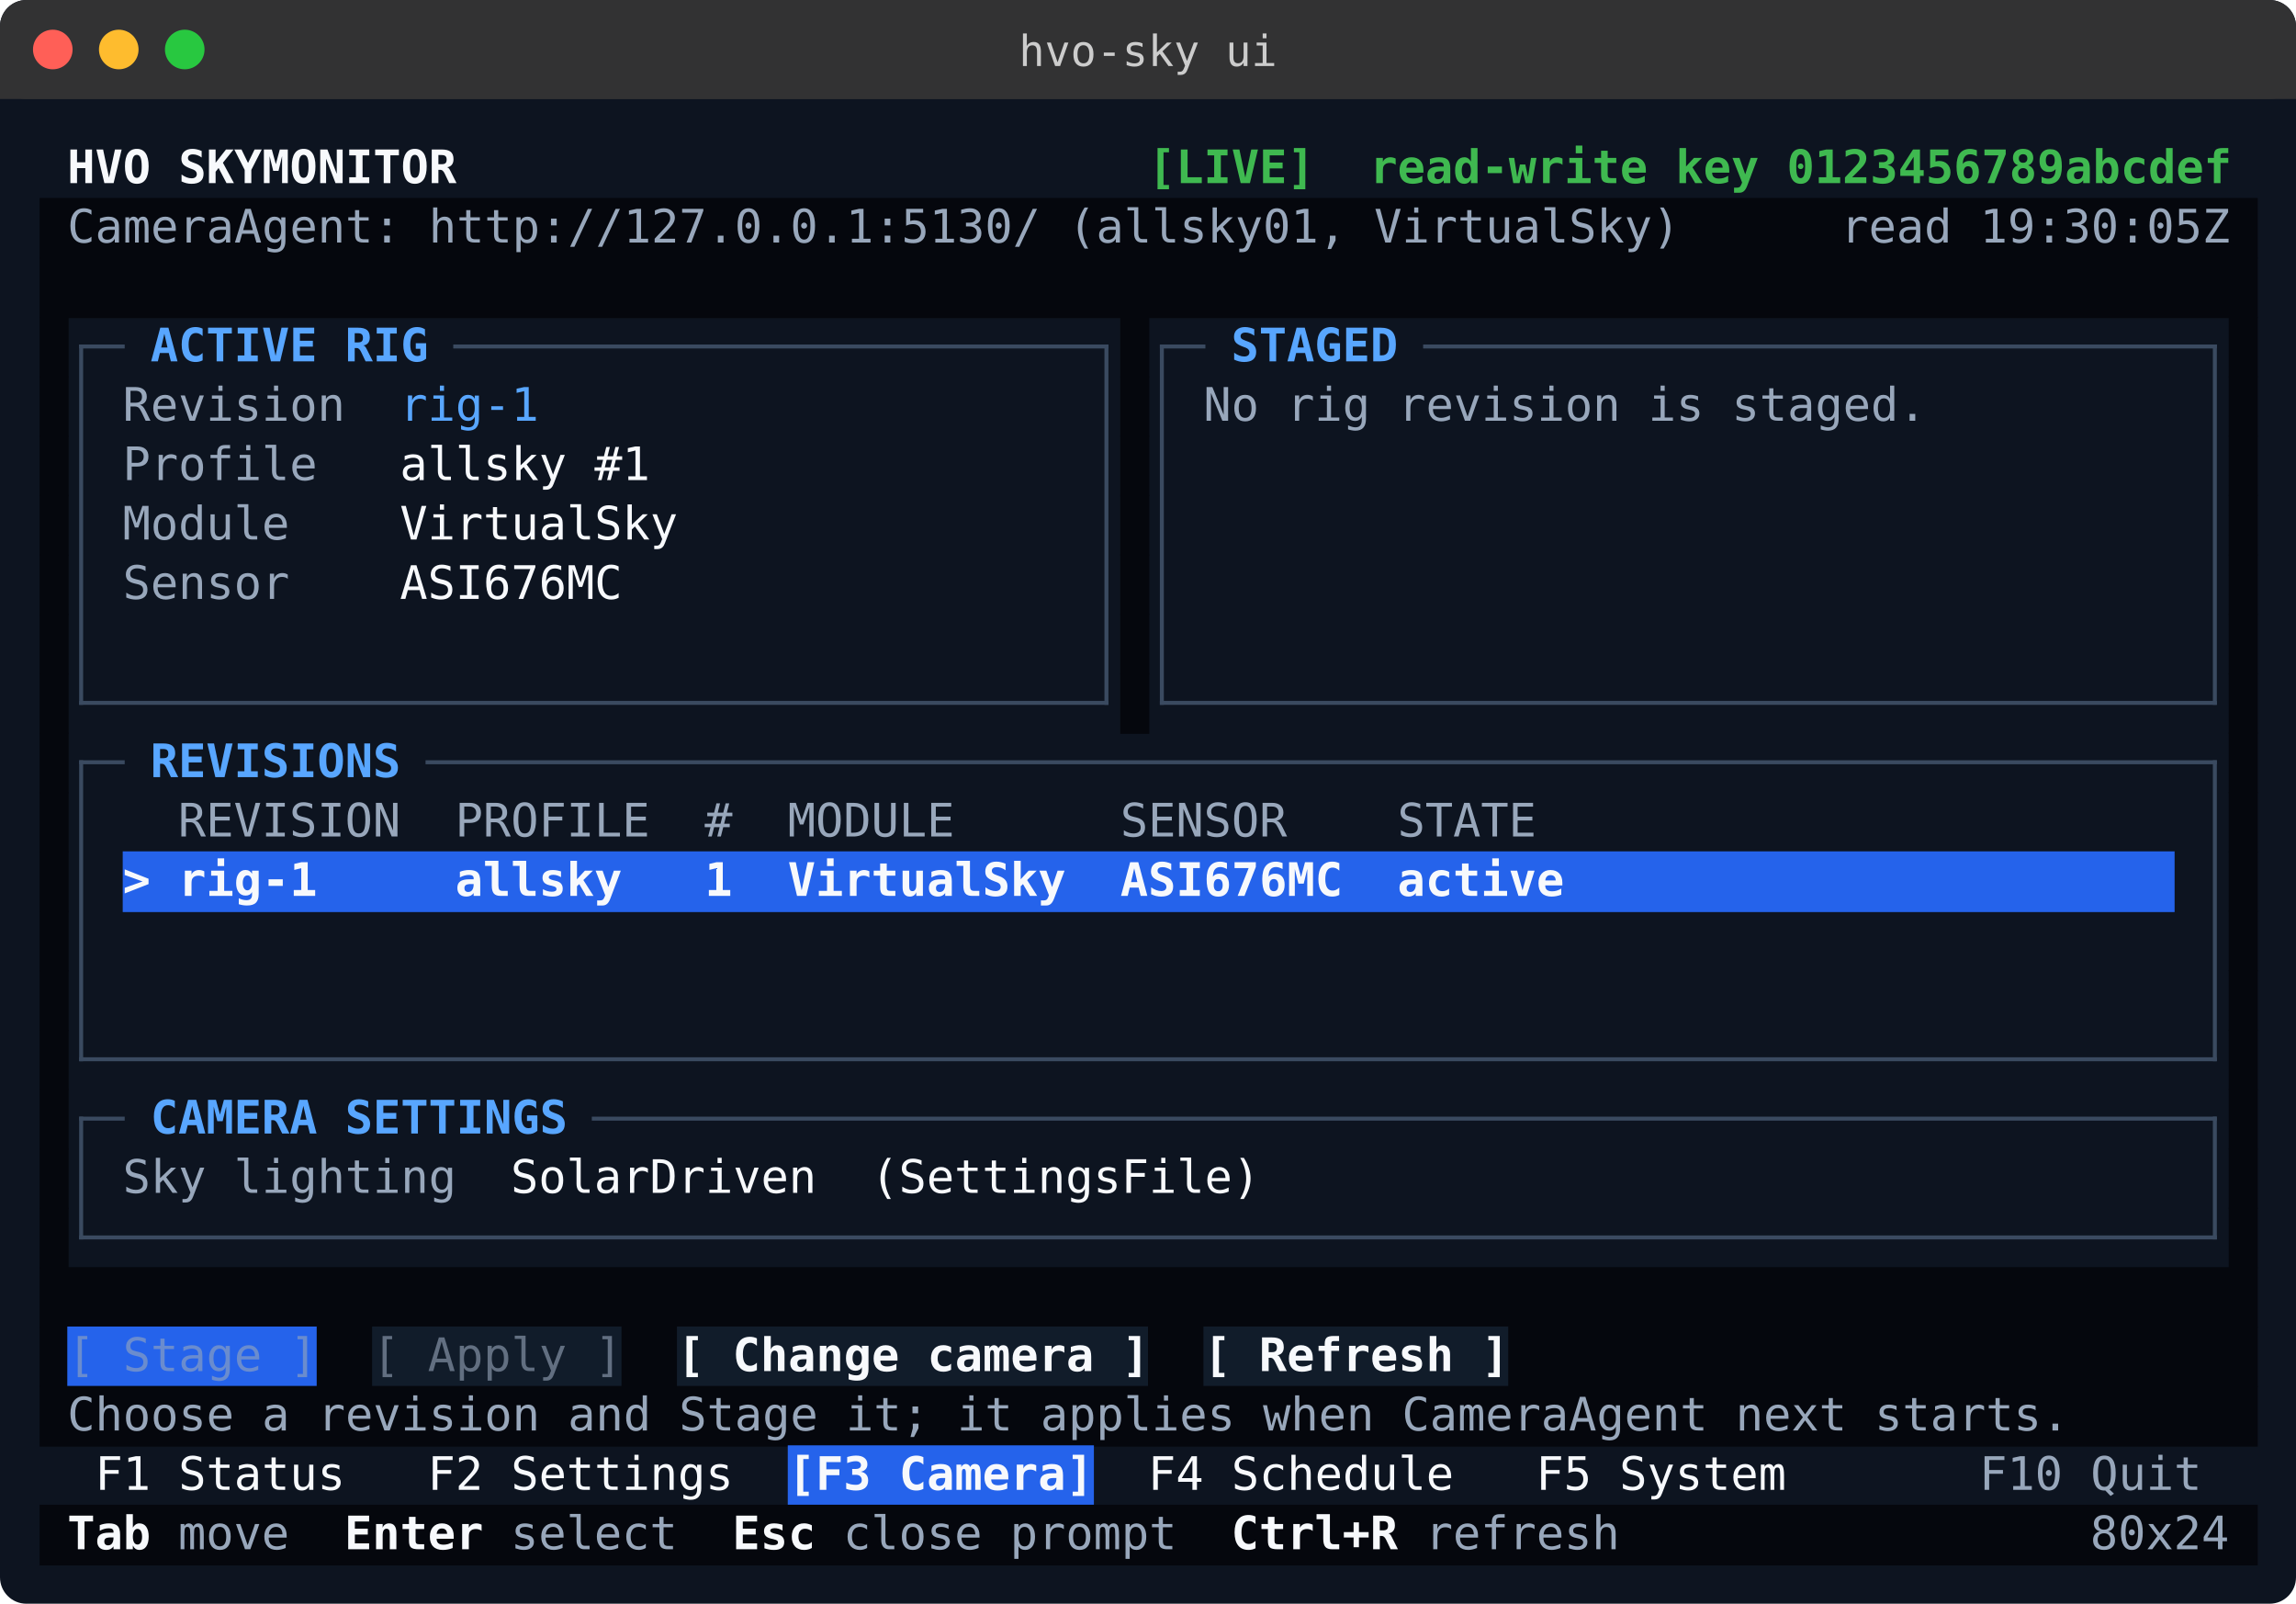
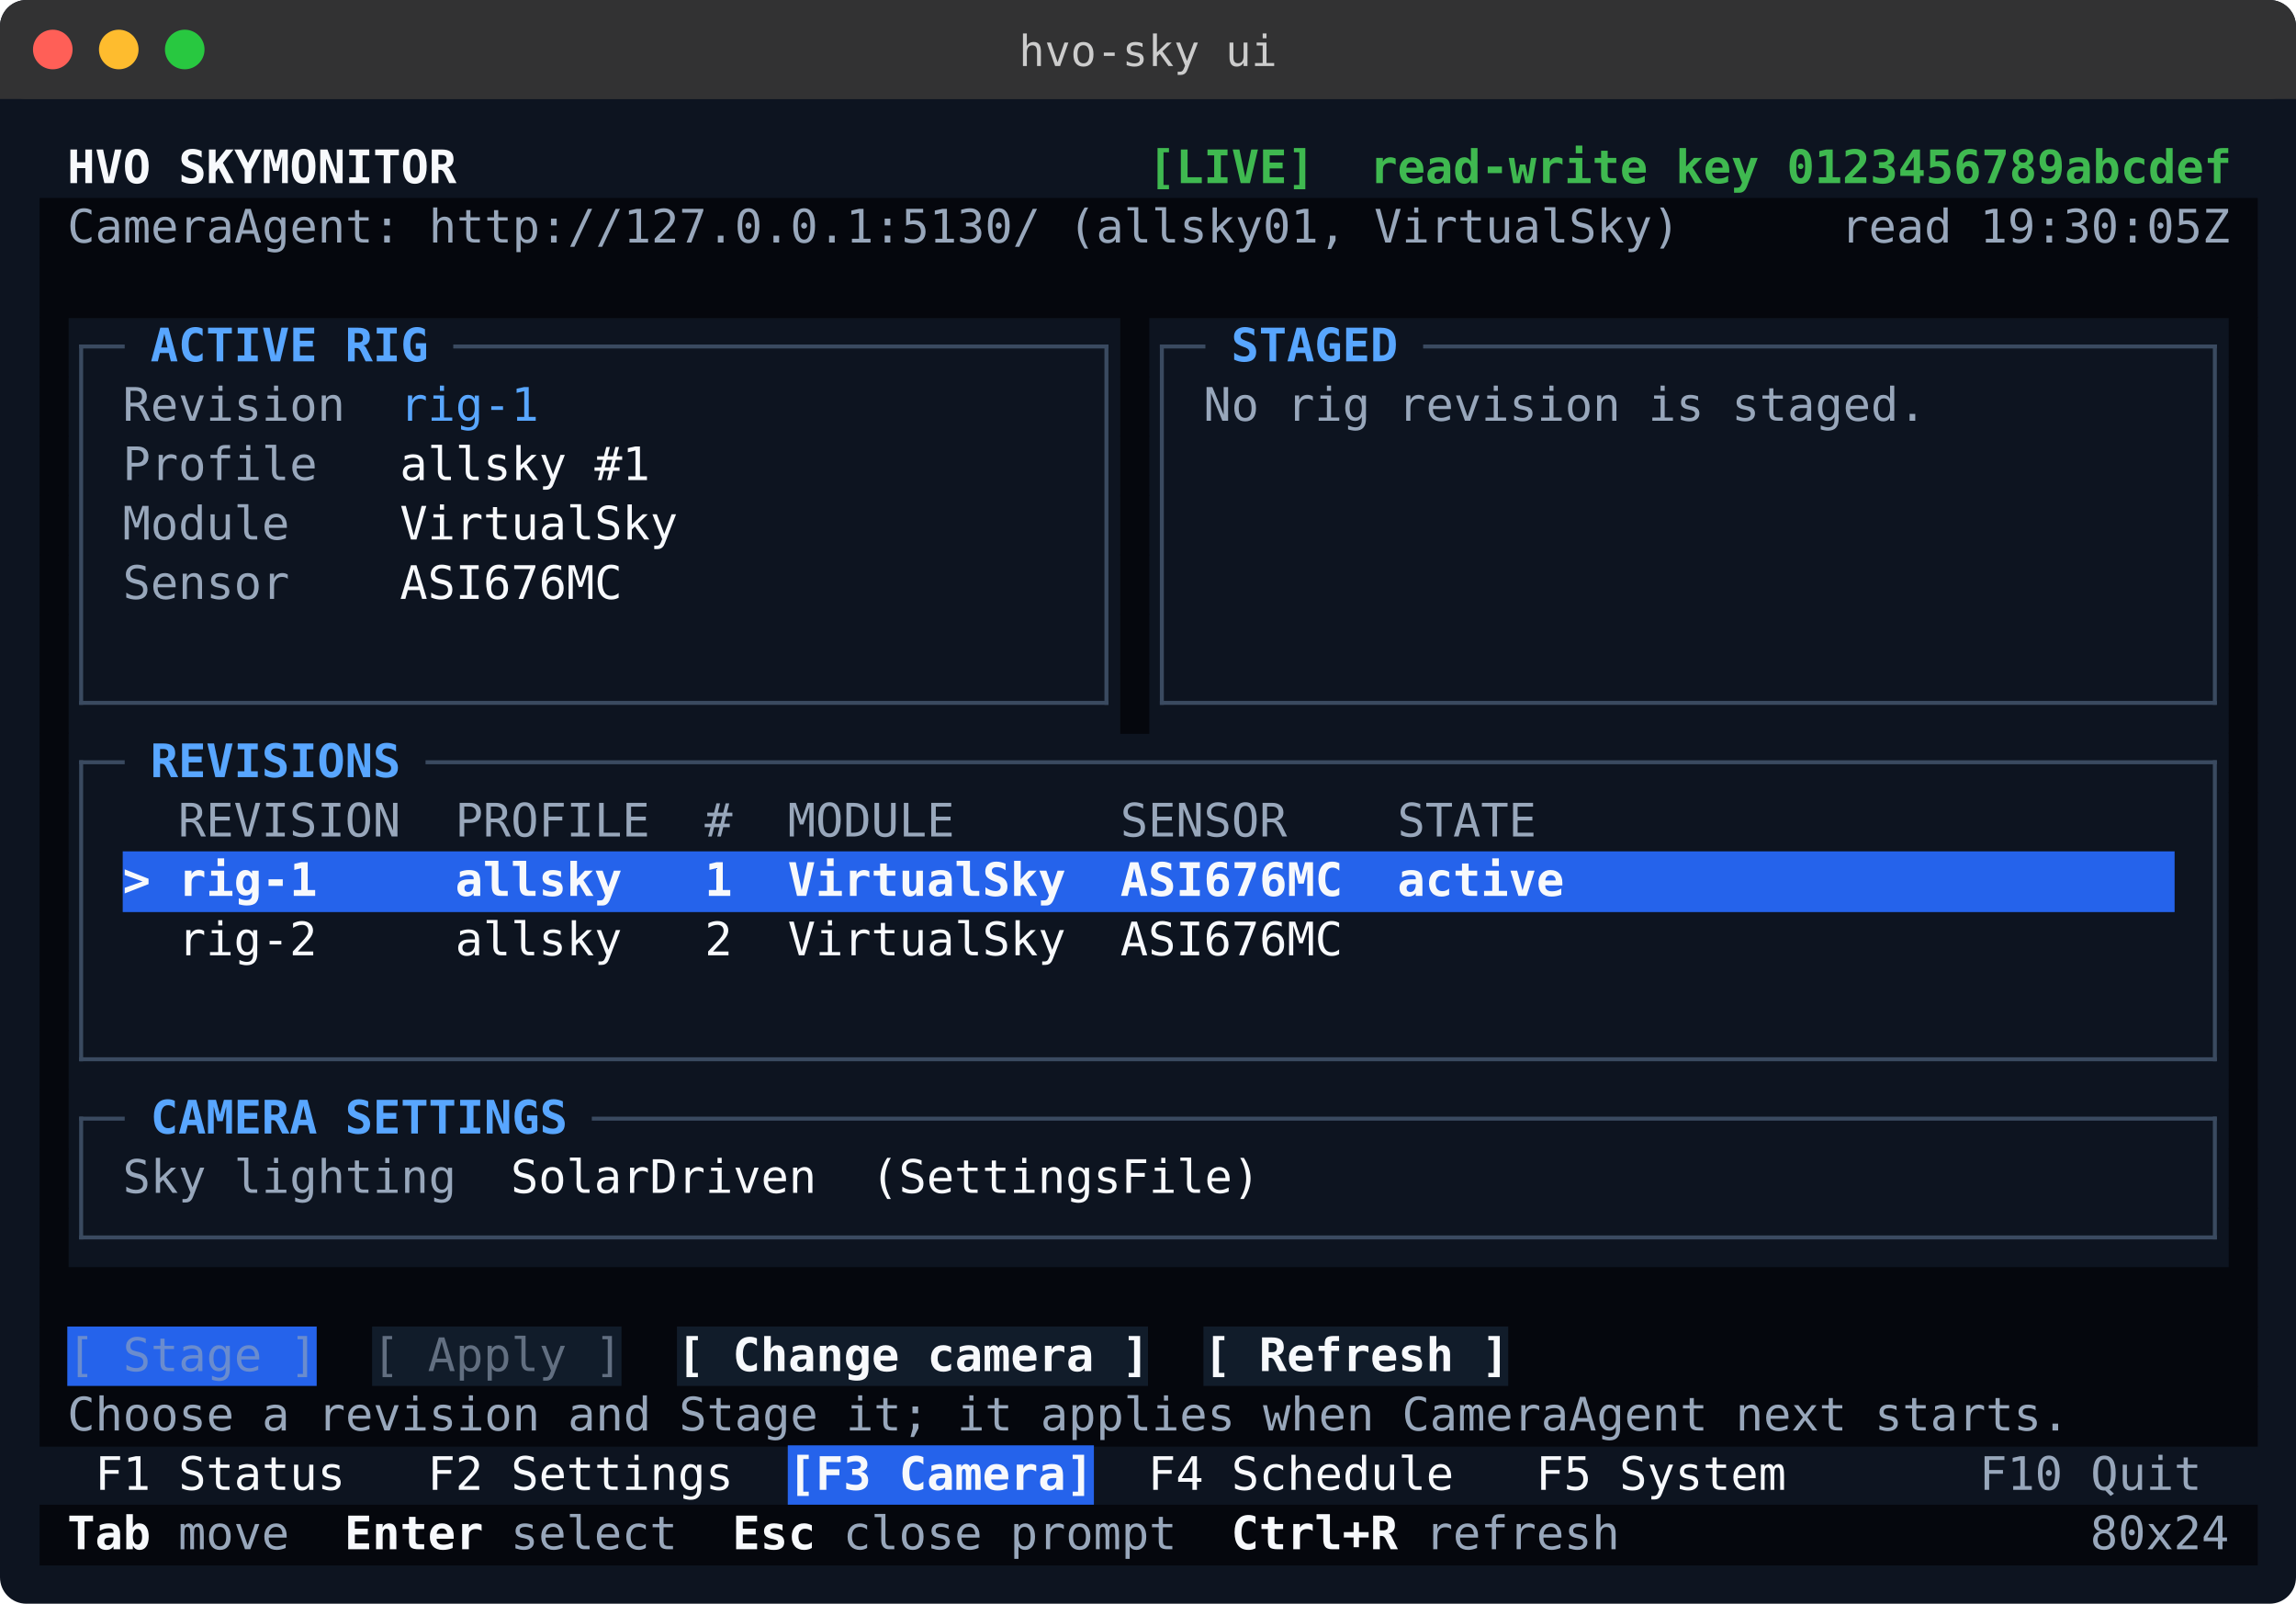
<svg xmlns="http://www.w3.org/2000/svg" width="696" height="486" viewBox="0 0 696.00 486.00" role="img" aria-label="hvo-sky ui">
  <g font-family="ui-monospace, SFMono-Regular, 'Cascadia Mono', 'DejaVu Sans Mono', Menlo, Consolas, 'Liberation Mono', monospace" font-size="14" xml:space="preserve" style="white-space: pre">
    <rect x="0" y="0" width="696.00" height="486.00" rx="8" fill="#0d1420" />
    <rect x="0" y="0" width="696.00" height="30" rx="8" fill="#323233" />
    <rect x="0" y="22" width="696.00" height="8" fill="#323233" />
    <circle cx="16" cy="15.0" r="6" fill="#ff5f57" />
    <circle cx="36" cy="15.0" r="6" fill="#febc2e" />
    <circle cx="56" cy="15.0" r="6" fill="#28c840" />
    <text x="348.00" y="20.0" fill="#cccccc" text-anchor="middle" font-size="13">hvo-sky ui</text>
    <rect x="12.00" y="60" width="672.40" height="18.4" fill="#05070d" />
    <rect x="12.00" y="78" width="672.40" height="18.4" fill="#05070d" />
    <rect x="12.00" y="96" width="8.80" height="18.4" fill="#05070d" />
    <rect x="339.60" y="96" width="8.80" height="18.4" fill="#05070d" />
    <rect x="675.60" y="96" width="8.80" height="18.4" fill="#05070d" />
    <rect x="12.00" y="114" width="8.80" height="18.4" fill="#05070d" />
    <rect x="339.60" y="114" width="8.80" height="18.4" fill="#05070d" />
    <rect x="675.60" y="114" width="8.80" height="18.4" fill="#05070d" />
    <rect x="12.00" y="132" width="8.80" height="18.4" fill="#05070d" />
    <rect x="339.60" y="132" width="8.80" height="18.4" fill="#05070d" />
    <rect x="675.60" y="132" width="8.80" height="18.4" fill="#05070d" />
    <rect x="12.00" y="150" width="8.80" height="18.4" fill="#05070d" />
    <rect x="339.60" y="150" width="8.80" height="18.4" fill="#05070d" />
    <rect x="675.60" y="150" width="8.80" height="18.4" fill="#05070d" />
    <rect x="12.00" y="168" width="8.80" height="18.4" fill="#05070d" />
    <rect x="339.60" y="168" width="8.80" height="18.4" fill="#05070d" />
    <rect x="675.60" y="168" width="8.80" height="18.4" fill="#05070d" />
    <rect x="12.00" y="186" width="8.80" height="18.4" fill="#05070d" />
    <rect x="339.60" y="186" width="8.80" height="18.4" fill="#05070d" />
    <rect x="675.60" y="186" width="8.80" height="18.4" fill="#05070d" />
    <rect x="12.00" y="204" width="8.80" height="18.4" fill="#05070d" />
    <rect x="339.60" y="204" width="8.80" height="18.4" fill="#05070d" />
    <rect x="675.60" y="204" width="8.80" height="18.4" fill="#05070d" />
    <rect x="12.00" y="222" width="8.80" height="18.4" fill="#05070d" />
    <rect x="675.60" y="222" width="8.80" height="18.4" fill="#05070d" />
    <rect x="12.00" y="240" width="8.80" height="18.4" fill="#05070d" />
    <rect x="675.60" y="240" width="8.80" height="18.4" fill="#05070d" />
    <rect x="12.00" y="258" width="8.80" height="18.4" fill="#05070d" />
    <rect x="37.20" y="258" width="622.00" height="18.4" fill="#2563eb" />
    <rect x="675.60" y="258" width="8.80" height="18.4" fill="#05070d" />
    <rect x="12.00" y="276" width="8.80" height="18.4" fill="#05070d" />
    <rect x="675.60" y="276" width="8.80" height="18.4" fill="#05070d" />
    <rect x="12.00" y="294" width="8.80" height="18.4" fill="#05070d" />
    <rect x="675.60" y="294" width="8.80" height="18.4" fill="#05070d" />
    <rect x="12.00" y="312" width="8.80" height="18.4" fill="#05070d" />
    <rect x="675.60" y="312" width="8.80" height="18.4" fill="#05070d" />
    <rect x="12.00" y="330" width="8.80" height="18.4" fill="#05070d" />
    <rect x="675.60" y="330" width="8.80" height="18.4" fill="#05070d" />
    <rect x="12.00" y="348" width="8.80" height="18.4" fill="#05070d" />
    <rect x="675.60" y="348" width="8.80" height="18.4" fill="#05070d" />
    <rect x="12.00" y="366" width="8.80" height="18.4" fill="#05070d" />
    <rect x="675.60" y="366" width="8.80" height="18.4" fill="#05070d" />
    <rect x="12.00" y="384" width="672.40" height="18.4" fill="#05070d" />
    <rect x="12.00" y="402" width="8.80" height="18.4" fill="#05070d" />
    <rect x="20.40" y="402" width="76.00" height="18.4" fill="#2563eb" />
    <rect x="96.00" y="402" width="17.20" height="18.4" fill="#05070d" />
    <rect x="112.80" y="402" width="76.00" height="18.4" fill="#111c2a" />
    <rect x="188.40" y="402" width="17.20" height="18.4" fill="#05070d" />
    <rect x="205.20" y="402" width="143.20" height="18.4" fill="#111c2a" />
    <rect x="348.00" y="402" width="17.20" height="18.4" fill="#05070d" />
    <rect x="364.80" y="402" width="92.80" height="18.4" fill="#111c2a" />
    <rect x="457.20" y="402" width="227.20" height="18.4" fill="#05070d" />
    <rect x="12.00" y="420" width="672.40" height="18.4" fill="#05070d" />
    <rect x="238.80" y="438" width="92.80" height="18.4" fill="#2563eb" />
    <rect x="12.00" y="456" width="672.40" height="18.4" fill="#05070d" />
    <line x1="24.60" y1="104.40" x2="24.60" y2="213.60" stroke="#3a4a60" stroke-width="1.2" />
    <line x1="24.60" y1="230.40" x2="24.60" y2="321.60" stroke="#3a4a60" stroke-width="1.2" />
    <line x1="24.60" y1="338.40" x2="24.60" y2="375.60" stroke="#3a4a60" stroke-width="1.2" />
    <line x1="24.00" y1="105.00" x2="37.80" y2="105.00" stroke="#3a4a60" stroke-width="1.2" />
    <line x1="137.40" y1="105.00" x2="336.00" y2="105.00" stroke="#3a4a60" stroke-width="1.2" />
    <line x1="351.60" y1="105.00" x2="365.40" y2="105.00" stroke="#3a4a60" stroke-width="1.2" />
    <line x1="431.40" y1="105.00" x2="672.00" y2="105.00" stroke="#3a4a60" stroke-width="1.2" />
    <line x1="335.40" y1="104.40" x2="335.40" y2="213.60" stroke="#3a4a60" stroke-width="1.2" />
    <line x1="352.20" y1="104.40" x2="352.20" y2="213.60" stroke="#3a4a60" stroke-width="1.2" />
    <line x1="671.40" y1="104.40" x2="671.40" y2="213.60" stroke="#3a4a60" stroke-width="1.2" />
    <line x1="671.40" y1="230.40" x2="671.40" y2="321.60" stroke="#3a4a60" stroke-width="1.2" />
    <line x1="671.40" y1="338.40" x2="671.40" y2="375.60" stroke="#3a4a60" stroke-width="1.2" />
    <line x1="24.00" y1="213.00" x2="336.00" y2="213.00" stroke="#3a4a60" stroke-width="1.2" />
    <line x1="351.60" y1="213.00" x2="672.00" y2="213.00" stroke="#3a4a60" stroke-width="1.2" />
    <line x1="24.00" y1="231.00" x2="37.80" y2="231.00" stroke="#3a4a60" stroke-width="1.2" />
    <line x1="129.00" y1="231.00" x2="672.00" y2="231.00" stroke="#3a4a60" stroke-width="1.2" />
    <line x1="24.00" y1="321.00" x2="672.00" y2="321.00" stroke="#3a4a60" stroke-width="1.2" />
    <line x1="24.00" y1="339.00" x2="37.80" y2="339.00" stroke="#3a4a60" stroke-width="1.2" />
    <line x1="179.40" y1="339.00" x2="672.00" y2="339.00" stroke="#3a4a60" stroke-width="1.2" />
    <line x1="24.00" y1="375.00" x2="672.00" y2="375.00" stroke="#3a4a60" stroke-width="1.2" />
    <text x="20.40" y="55.50" fill="#f7f9fc" textLength="117.60" lengthAdjust="spacingAndGlyphs" font-weight="bold">HVO SKYMONITOR</text>
    <text x="348.00" y="55.50" fill="#3fb950" textLength="50.40" lengthAdjust="spacingAndGlyphs" font-weight="bold">[LIVE]</text>
    <text x="415.20" y="55.50" fill="#3fb950" textLength="260.40" lengthAdjust="spacingAndGlyphs" font-weight="bold">read-write key 0123456789abcdef</text>
    <text x="20.40" y="73.50" fill="#98a7bb" textLength="487.20" lengthAdjust="spacingAndGlyphs">CameraAgent: http://127.0.0.1:5130/ (allsky01, VirtualSky)</text>
    <text x="558.00" y="73.50" fill="#98a7bb" textLength="117.60" lengthAdjust="spacingAndGlyphs">read 19:30:05Z</text>
    <text x="45.60" y="109.50" fill="#58a6ff" textLength="84.00" lengthAdjust="spacingAndGlyphs" font-weight="bold">ACTIVE RIG</text>
    <text x="373.20" y="109.50" fill="#58a6ff" textLength="50.40" lengthAdjust="spacingAndGlyphs" font-weight="bold">STAGED</text>
    <text x="37.20" y="127.50" fill="#98a7bb" textLength="67.20" lengthAdjust="spacingAndGlyphs">Revision</text>
    <text x="121.20" y="127.50" fill="#58a6ff" textLength="42.00" lengthAdjust="spacingAndGlyphs">rig-1</text>
    <text x="364.80" y="127.50" fill="#98a7bb" textLength="218.40" lengthAdjust="spacingAndGlyphs">No rig revision is staged.</text>
    <text x="37.20" y="145.50" fill="#98a7bb" textLength="58.80" lengthAdjust="spacingAndGlyphs">Profile</text>
    <text x="121.20" y="145.50" fill="#f7f9fc" textLength="75.60" lengthAdjust="spacingAndGlyphs">allsky #1</text>
    <text x="37.20" y="163.50" fill="#98a7bb" textLength="50.40" lengthAdjust="spacingAndGlyphs">Module</text>
    <text x="121.20" y="163.50" fill="#f7f9fc" textLength="84.00" lengthAdjust="spacingAndGlyphs">VirtualSky</text>
    <text x="37.20" y="181.50" fill="#98a7bb" textLength="50.40" lengthAdjust="spacingAndGlyphs">Sensor</text>
    <text x="121.20" y="181.50" fill="#f7f9fc" textLength="67.20" lengthAdjust="spacingAndGlyphs">ASI676MC</text>
    <text x="45.60" y="235.50" fill="#58a6ff" textLength="75.60" lengthAdjust="spacingAndGlyphs" font-weight="bold">REVISIONS</text>
    <text x="54.00" y="253.50" fill="#98a7bb" textLength="67.20" lengthAdjust="spacingAndGlyphs">REVISION</text>
    <text x="138.00" y="253.50" fill="#98a7bb" textLength="58.80" lengthAdjust="spacingAndGlyphs">PROFILE</text>
    <text x="213.60" y="253.50" fill="#98a7bb">#</text>
    <text x="238.80" y="253.50" fill="#98a7bb" textLength="50.40" lengthAdjust="spacingAndGlyphs">MODULE</text>
    <text x="339.60" y="253.50" fill="#98a7bb" textLength="50.40" lengthAdjust="spacingAndGlyphs">SENSOR</text>
    <text x="423.60" y="253.50" fill="#98a7bb" textLength="42.00" lengthAdjust="spacingAndGlyphs">STATE</text>
    <text x="37.20" y="271.50" fill="#f7f9fc" textLength="58.80" lengthAdjust="spacingAndGlyphs" font-weight="bold">&gt; rig-1</text>
    <text x="138.00" y="271.50" fill="#f7f9fc" textLength="50.40" lengthAdjust="spacingAndGlyphs" font-weight="bold">allsky</text>
    <text x="213.60" y="271.50" fill="#f7f9fc" font-weight="bold">1</text>
    <text x="238.80" y="271.50" fill="#f7f9fc" textLength="84.00" lengthAdjust="spacingAndGlyphs" font-weight="bold">VirtualSky</text>
    <text x="339.60" y="271.50" fill="#f7f9fc" textLength="67.20" lengthAdjust="spacingAndGlyphs" font-weight="bold">ASI676MC</text>
    <text x="423.60" y="271.50" fill="#f7f9fc" textLength="50.40" lengthAdjust="spacingAndGlyphs" font-weight="bold">active</text>
+     <text x="54.00" y="289.50" fill="#f7f9fc" textLength="42.00" lengthAdjust="spacingAndGlyphs">rig-2</text>
+     <text x="138.00" y="289.50" fill="#f7f9fc" textLength="50.40" lengthAdjust="spacingAndGlyphs">allsky</text>
+     <text x="213.60" y="289.50" fill="#f7f9fc">2</text>
+     <text x="238.80" y="289.50" fill="#f7f9fc" textLength="84.00" lengthAdjust="spacingAndGlyphs">VirtualSky</text>
+     <text x="339.60" y="289.50" fill="#f7f9fc" textLength="67.20" lengthAdjust="spacingAndGlyphs">ASI676MC</text>
    <text x="45.60" y="343.50" fill="#58a6ff" textLength="126.00" lengthAdjust="spacingAndGlyphs" font-weight="bold">CAMERA SETTINGS</text>
    <text x="37.20" y="361.50" fill="#98a7bb" textLength="100.80" lengthAdjust="spacingAndGlyphs">Sky lighting</text>
    <text x="154.80" y="361.50" fill="#f7f9fc" textLength="92.40" lengthAdjust="spacingAndGlyphs">SolarDriven</text>
    <text x="264.00" y="361.50" fill="#f7f9fc" textLength="117.60" lengthAdjust="spacingAndGlyphs">(SettingsFile)</text>
    <text x="20.40" y="415.50" fill="#98a7bb" textLength="75.60" lengthAdjust="spacingAndGlyphs" opacity="0.6">[ Stage ]</text>
    <text x="112.80" y="415.50" fill="#98a7bb" textLength="75.60" lengthAdjust="spacingAndGlyphs" opacity="0.6">[ Apply ]</text>
    <text x="205.20" y="415.50" fill="#f7f9fc" textLength="142.80" lengthAdjust="spacingAndGlyphs" font-weight="bold">[ Change camera ]</text>
    <text x="364.80" y="415.50" fill="#f7f9fc" textLength="92.40" lengthAdjust="spacingAndGlyphs" font-weight="bold">[ Refresh ]</text>
    <text x="20.40" y="433.50" fill="#98a7bb" textLength="604.80" lengthAdjust="spacingAndGlyphs">Choose a revision and Stage it; it applies when CameraAgent next starts.</text>
    <text x="28.80" y="451.50" fill="#f7f9fc" textLength="75.60" lengthAdjust="spacingAndGlyphs">F1 Status</text>
    <text x="129.60" y="451.50" fill="#f7f9fc" textLength="92.40" lengthAdjust="spacingAndGlyphs">F2 Settings</text>
    <text x="238.80" y="451.50" fill="#f7f9fc" textLength="92.40" lengthAdjust="spacingAndGlyphs" font-weight="bold">[F3 Camera]</text>
    <text x="348.00" y="451.50" fill="#f7f9fc" textLength="92.40" lengthAdjust="spacingAndGlyphs">F4 Schedule</text>
    <text x="465.60" y="451.50" fill="#f7f9fc" textLength="75.60" lengthAdjust="spacingAndGlyphs">F5 System</text>
    <text x="600.00" y="451.50" fill="#98a7bb" textLength="67.20" lengthAdjust="spacingAndGlyphs">F10 Quit</text>
    <text x="20.40" y="469.50" fill="#f7f9fc" textLength="25.20" lengthAdjust="spacingAndGlyphs" font-weight="bold">Tab</text>
    <text x="54.00" y="469.50" fill="#98a7bb" textLength="33.60" lengthAdjust="spacingAndGlyphs">move</text>
    <text x="104.40" y="469.50" fill="#f7f9fc" textLength="42.00" lengthAdjust="spacingAndGlyphs" font-weight="bold">Enter</text>
    <text x="154.80" y="469.50" fill="#98a7bb" textLength="50.40" lengthAdjust="spacingAndGlyphs">select</text>
    <text x="222.00" y="469.50" fill="#f7f9fc" textLength="25.20" lengthAdjust="spacingAndGlyphs" font-weight="bold">Esc</text>
    <text x="255.60" y="469.50" fill="#98a7bb" textLength="100.80" lengthAdjust="spacingAndGlyphs">close prompt</text>
    <text x="373.20" y="469.50" fill="#f7f9fc" textLength="50.40" lengthAdjust="spacingAndGlyphs" font-weight="bold">Ctrl+R</text>
    <text x="432.00" y="469.50" fill="#98a7bb" textLength="58.80" lengthAdjust="spacingAndGlyphs">refresh</text>
    <text x="633.60" y="469.50" fill="#98a7bb" textLength="42.00" lengthAdjust="spacingAndGlyphs">80x24</text>
  </g>
</svg>
